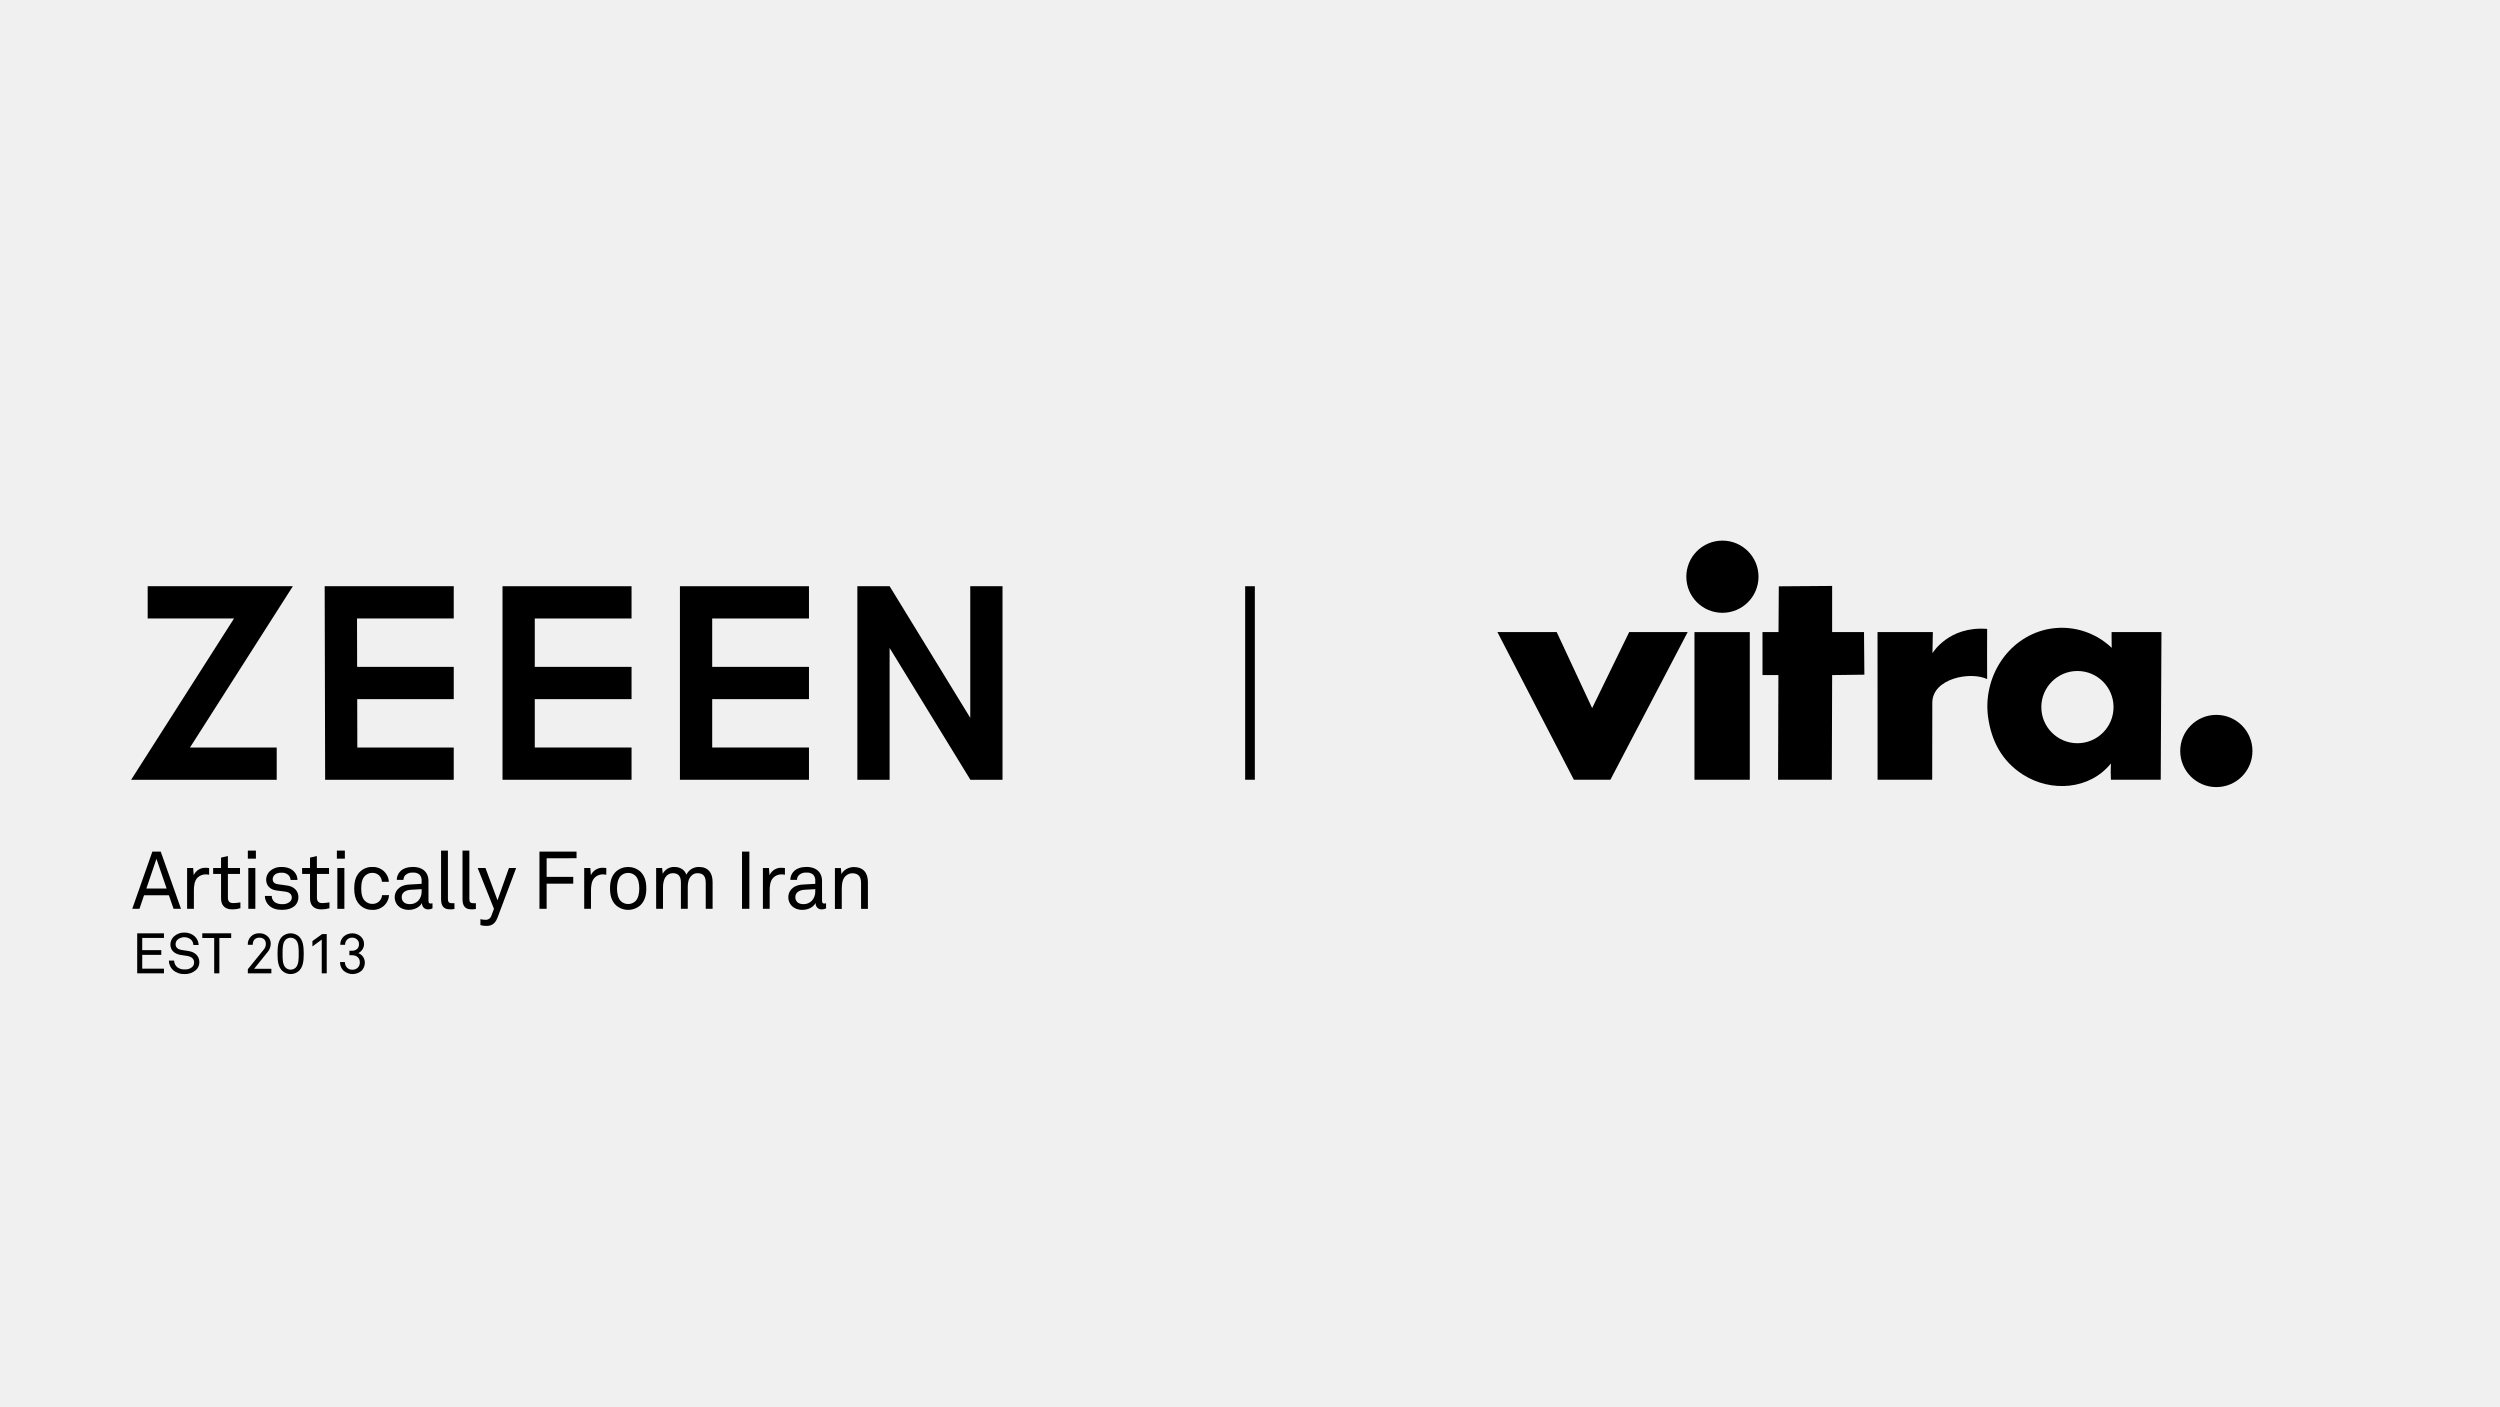
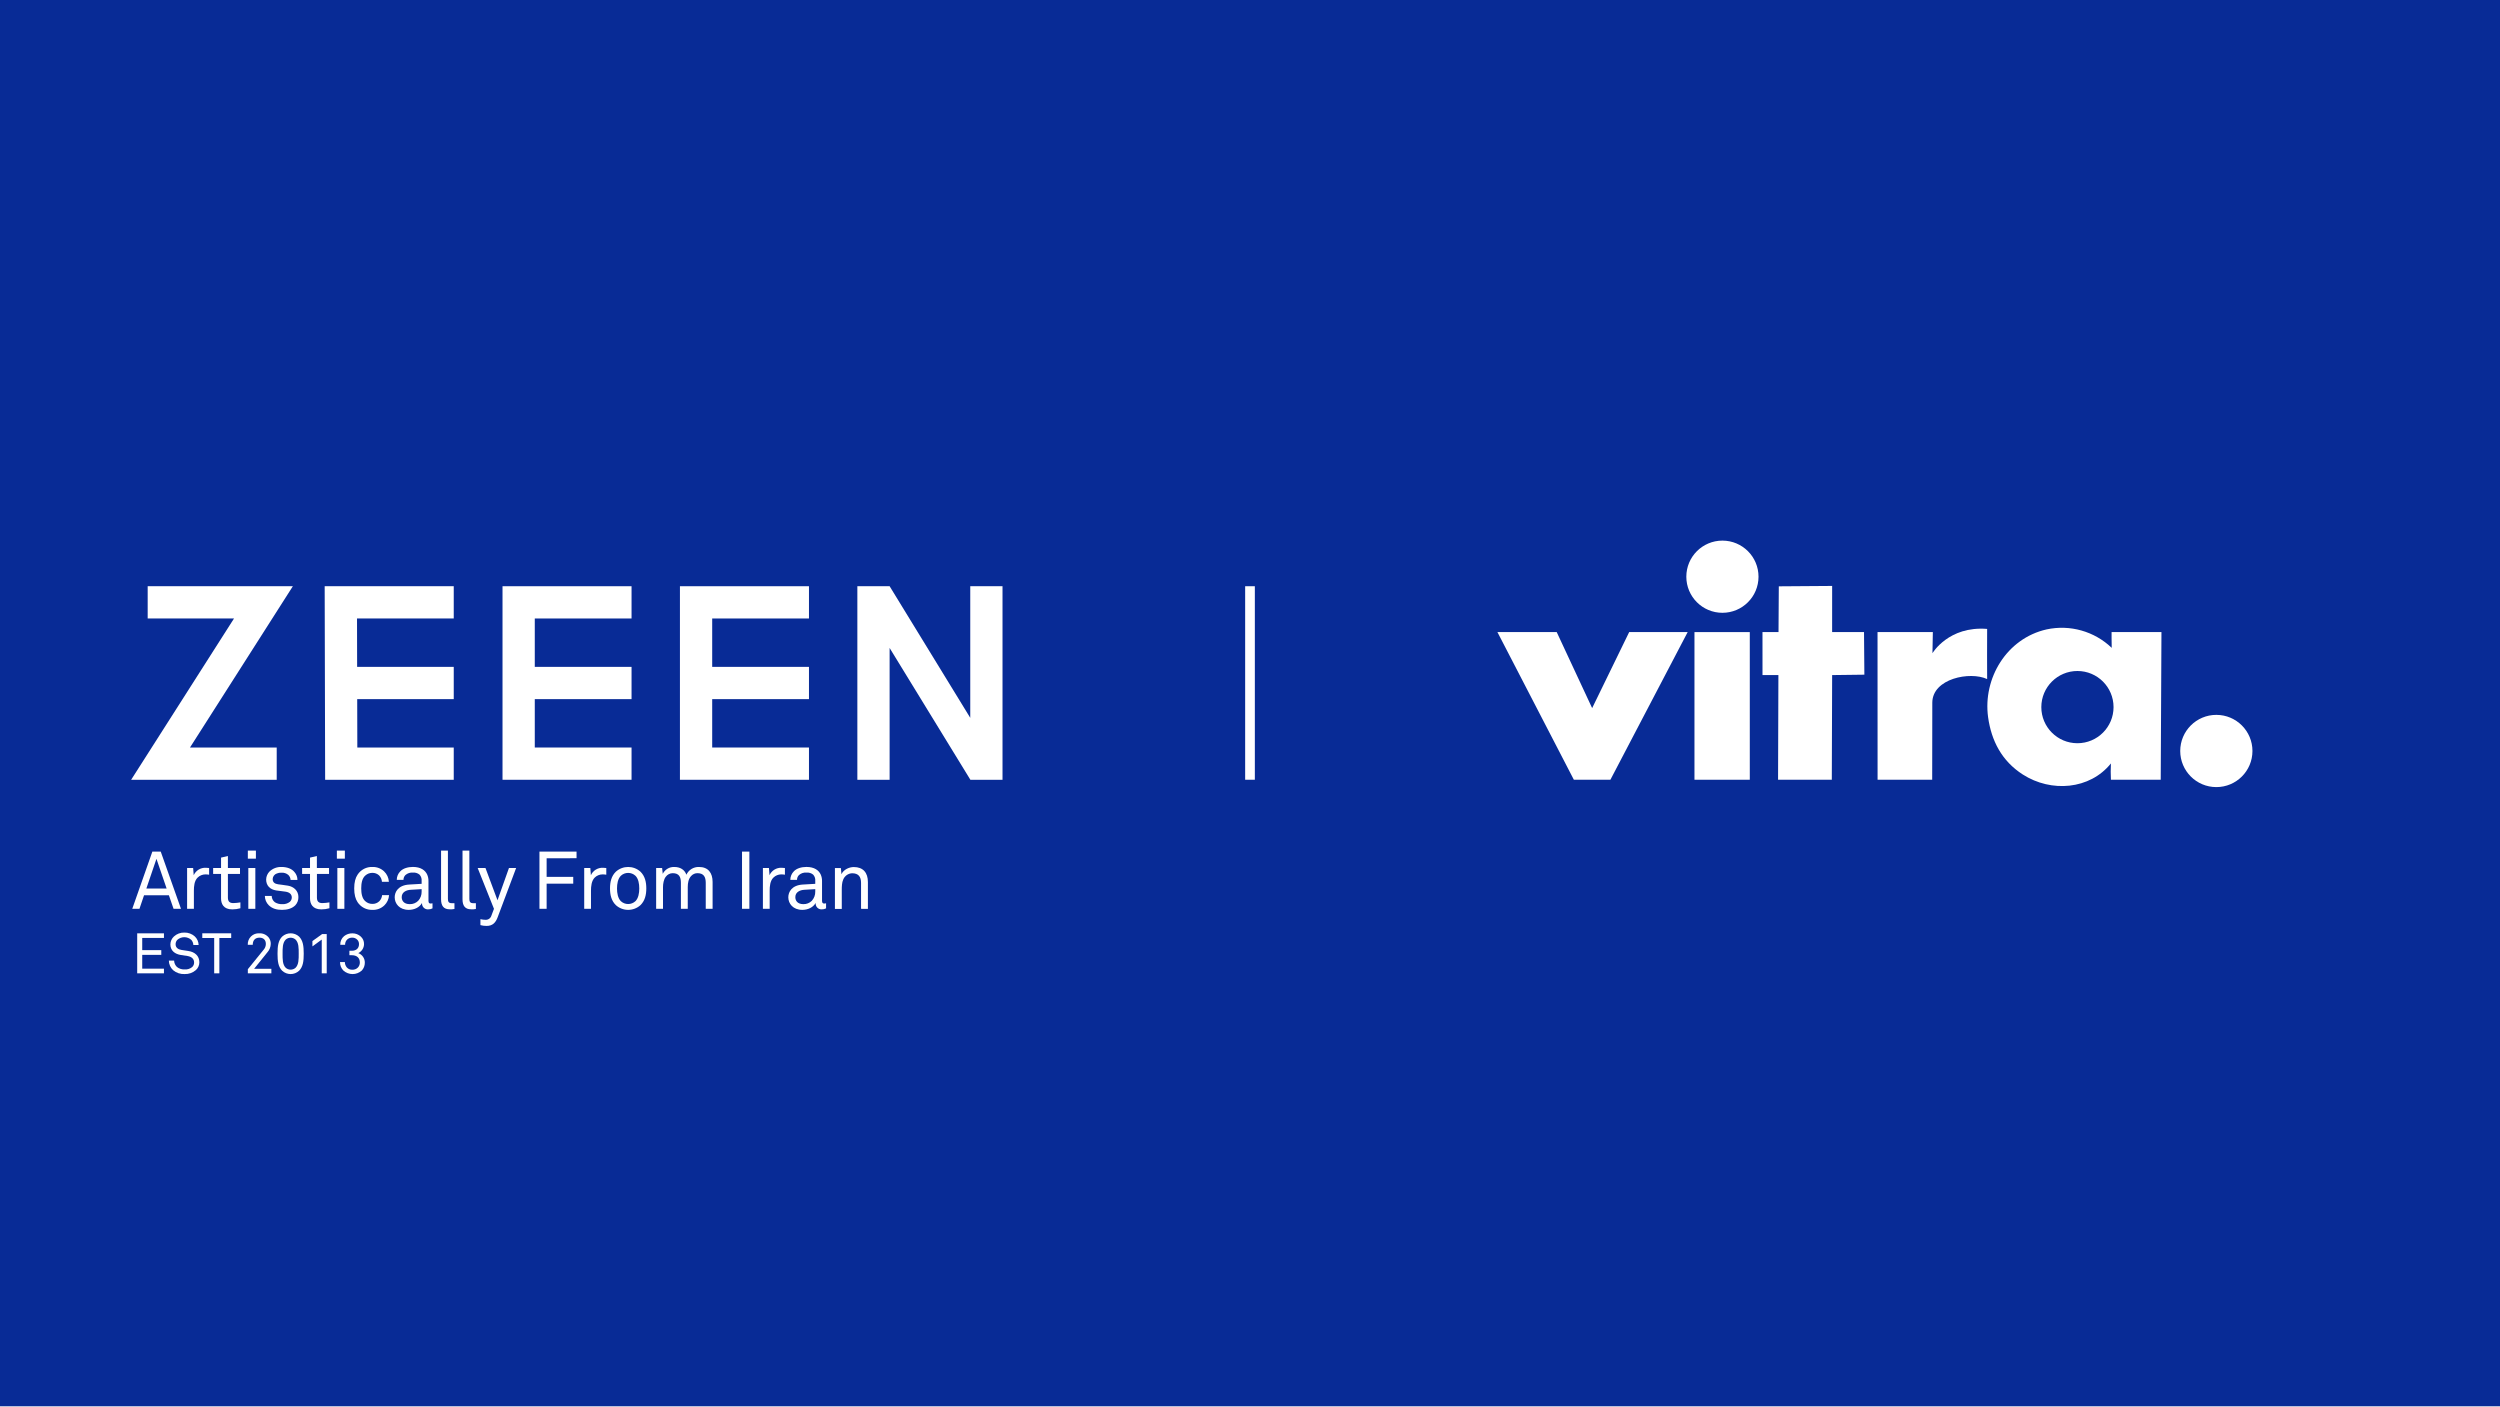
<svg xmlns="http://www.w3.org/2000/svg" viewBox="0 0 1550 871.88">
-   <g id="Ebene_1" data-name="Ebene 1">
-     <polygon points="171.56 483.46 81.31 483.46 145.09 383.46 91.56 383.46 91.56 363.46 181.57 363.46 117.79 463.46 171.56 463.46 171.56 483.46" />
-     <polygon points="281.32 483.46 201.59 483.46 201.3 363.46 281.32 363.46 281.32 383.46 221.35 383.46 221.54 463.46 281.32 463.46 281.32 483.46" />
-     <rect x="211.32" y="413.46" width="70" height="20" />
-     <polygon points="391.56 483.46 311.56 483.46 311.56 363.46 391.56 363.46 391.56 383.46 331.56 383.46 331.56 463.46 391.56 463.46 391.56 483.46" />
-     <rect x="321.56" y="413.46" width="70" height="20" />
-     <polygon points="501.56 483.46 421.56 483.46 421.56 363.46 501.56 363.46 501.56 383.46 441.56 383.46 441.56 463.46 501.56 463.46 501.56 483.46" />
-     <rect x="431.56" y="413.46" width="70" height="20" />
-     <polygon points="621.56 483.46 601.64 483.46 551.56 401.74 551.56 483.46 531.56 483.46 531.56 363.46 551.57 363.46 601.56 445.06 601.56 363.46 621.56 363.46 621.56 483.46" />
-     <path d="M107.61,563.47l-2.9-8.4H89.31l-2.85,8.4H82L94.46,528h5.2l12.55,35.45ZM97,532.47l-6.25,18.4h12.55Z" />
-     <path d="M127.31,542.12a7,7,0,0,0-4.8,2c-2.05,2-2.3,5.45-2.3,8.1v11.25H116v-25.3h3.75l.35,4.45a7.85,7.85,0,0,1,7.55-4.6,13.46,13.46,0,0,1,2,.15v4.15A12.43,12.43,0,0,0,127.31,542.12Z" />
-     <path d="M144,563.82c-5.45,0-6.95-3.45-6.95-6.85V541.82h-4.9v-3.65h4.9v-6.45l4.25-1v7.45h7.5v3.65h-7.5v14.65c0,2.45,1.05,3.45,3.4,3.45a31.22,31.22,0,0,0,4.35-.45v3.65A18.31,18.31,0,0,1,144,563.82Z" />
-     <path d="M153.66,532.37v-5h5v5Zm.3,31.1v-25.3h4.35v25.3Z" />
-     <path d="M183.11,561.27c-2,2-5,2.85-8.25,2.85s-6.05-.75-8.2-2.85a8.18,8.18,0,0,1-2.45-5.8h4.25a4.93,4.93,0,0,0,2,3.95,8,8,0,0,0,4.55,1.15,6.86,6.86,0,0,0,4.65-1.4,3.59,3.59,0,0,0,1.25-2.75c0-1.9-1.35-3.25-4-3.6-1.1-.15-3.95-.5-5.7-.75-3.8-.6-6.2-3-6.2-6.8a7.28,7.28,0,0,1,2.1-4.95,10.31,10.31,0,0,1,7.45-2.8c3.35,0,6.35,1.05,8.05,3.2a7.23,7.23,0,0,1,1.8,4.85h-4.25a4.57,4.57,0,0,0-1.45-3.15,5.94,5.94,0,0,0-4.15-1.35,6.55,6.55,0,0,0-2.95.5,3.79,3.79,0,0,0-2.55,3.4c0,2.1,1.3,3,3.4,3.3,1.4.2,3.4.4,6.1.85,3.6.6,6.45,3.2,6.45,7A7.21,7.21,0,0,1,183.11,561.27Z" />
-     <path d="M199.21,563.82c-5.45,0-7-3.45-7-6.85V541.82h-4.9v-3.65h4.9v-6.45l4.25-1v7.45H204v3.65h-7.5v14.65c0,2.45,1.05,3.45,3.4,3.45a31.22,31.22,0,0,0,4.35-.45v3.65A18.31,18.31,0,0,1,199.21,563.82Z" />
-     <path d="M208.86,532.37v-5h4.95v5Zm.3,31.1v-25.3h4.35v25.3Z" />
-     <path d="M238.26,561.37a10,10,0,0,1-7.3,2.75,10.58,10.58,0,0,1-9.25-4.75c-1.35-2-2.1-4.75-2.1-8.55s.75-6.55,2.1-8.55a10.49,10.49,0,0,1,9.2-4.75,10.06,10.06,0,0,1,7.2,2.7,9.7,9.7,0,0,1,3,6.5h-4.3a6.35,6.35,0,0,0-1.8-4,5.92,5.92,0,0,0-4.1-1.55,6.39,6.39,0,0,0-4.4,1.65c-2,1.7-2.55,4.85-2.55,8s.55,6.25,2.55,7.95a6.39,6.39,0,0,0,4.4,1.65,5.91,5.91,0,0,0,4.3-1.7,6.25,6.25,0,0,0,1.7-3.75h4.3A9.52,9.52,0,0,1,238.26,561.37Z" />
-     <path d="M265.31,563.82a3.6,3.6,0,0,1-3.65-3.85h-.1c-1.45,2.55-4.6,4.15-8.15,4.15-5.8,0-8.7-3.9-8.7-7.8,0-3.25,2.1-7.5,9-7.9l7.7-.45v-1.85a5,5,0,0,0-1.3-3.85A5.7,5.7,0,0,0,256,541a6.27,6.27,0,0,0-4.6,1.5,4.14,4.14,0,0,0-1.25,3H246a7.49,7.49,0,0,1,2.2-5.3c1.7-1.8,4.7-2.7,7.8-2.7,4.9,0,7.7,2.1,8.9,4.85a9.69,9.69,0,0,1,.75,3.9v12.25c0,1.35.55,1.7,1.4,1.7a6.16,6.16,0,0,0,1.1-.15v3.15A5.89,5.89,0,0,1,265.31,563.82Zm-3.9-12.55-6.8.4c-2.55.15-5.55,1.35-5.55,4.55,0,2.25,1.4,4.35,5,4.35a7.13,7.13,0,0,0,5.2-2.05,8.16,8.16,0,0,0,2.15-5.75Z" />
-     <path d="M278.76,563.77c-3.7,0-5.3-2.2-5.3-6.2v-30.2h4.25v30c0,1.7.55,2.6,2.3,2.6a16.38,16.38,0,0,0,1.75,0v3.6A11.09,11.09,0,0,1,278.76,563.77Z" />
-     <path d="M292.06,563.77c-3.7,0-5.3-2.2-5.3-6.2v-30.2H291v30c0,1.7.55,2.6,2.3,2.6a16.38,16.38,0,0,0,1.75,0v3.6A11.09,11.09,0,0,1,292.06,563.77Z" />
-     <path d="M308.56,568.67c-1.2,3.25-3.05,5.4-6.85,5.4a13.84,13.84,0,0,1-3.85-.5v-3.7a11.76,11.76,0,0,0,3,.4,3.6,3.6,0,0,0,3.8-2.55l1.6-4.25-10.1-25.3H301l7.45,20,7.1-20H320Z" />
-     <path d="M338.91,532.12v11.55h16.5v4.2h-16.5v15.6h-4.45V528h23v4.1Z" />
-     <path d="M373.51,542.12a7,7,0,0,0-4.8,2c-2,2-2.3,5.45-2.3,8.1v11.25h-4.2v-25.3H366l.35,4.45a7.85,7.85,0,0,1,7.55-4.6,13.46,13.46,0,0,1,2,.15v4.15A12.43,12.43,0,0,0,373.51,542.12Z" />
-     <path d="M397.11,561.17a11.39,11.39,0,0,1-15.3,0c-2.76-2.7-3.6-6.35-3.6-10.35s.84-7.65,3.6-10.35a11.39,11.39,0,0,1,15.3,0c2.75,2.7,3.6,6.35,3.6,10.35S399.86,558.47,397.11,561.17ZM394,543a6.65,6.65,0,0,0-9.1,0c-1.8,1.85-2.35,4.9-2.35,7.85s.55,6,2.35,7.85a6.65,6.65,0,0,0,9.1,0c1.8-1.85,2.35-4.9,2.35-7.85S395.81,544.82,394,543Z" />
-     <path d="M437.56,563.47v-16.1c0-3.55-1.15-6-5.15-6a5.13,5.13,0,0,0-3.85,1.7c-1.7,1.75-2.15,4.3-2.15,6.95v13.45h-4.25v-16.1c0-3.55-1.05-6-5.1-6a5.37,5.37,0,0,0-4.3,2.25c-1.25,1.6-1.7,4.3-1.7,6.4v13.45h-4.25v-25.3h3.7l.4,3.6a7.7,7.7,0,0,1,7.1-4.25c3.75,0,6.45,1.7,7.55,4.8a8.34,8.34,0,0,1,7.8-4.8c5.75,0,8.45,3.7,8.45,9.3v16.65Z" />
-     <path d="M460.05,563.47V528h4.56v35.45Z" />
-     <path d="M484.3,542.12a7,7,0,0,0-4.8,2c-2.05,2-2.3,5.45-2.3,8.1v11.25H473v-25.3h3.75l.35,4.45a7.85,7.85,0,0,1,7.55-4.6,13.46,13.46,0,0,1,2,.15v4.15A12.43,12.43,0,0,0,484.3,542.12Z" />
-     <path d="M509.36,563.82a3.59,3.59,0,0,1-3.65-3.85h-.11c-1.44,2.55-4.6,4.15-8.15,4.15-5.8,0-8.7-3.9-8.7-7.8,0-3.25,2.1-7.5,9-7.9l7.71-.45v-1.85a5,5,0,0,0-1.3-3.85A5.75,5.75,0,0,0,500,541a6.27,6.27,0,0,0-4.6,1.5,4.14,4.14,0,0,0-1.25,3H490a7.49,7.49,0,0,1,2.2-5.3c1.7-1.8,4.7-2.7,7.8-2.7,4.91,0,7.71,2.1,8.91,4.85a9.69,9.69,0,0,1,.75,3.9v12.25c0,1.35.55,1.7,1.4,1.7a6.32,6.32,0,0,0,1.1-.15v3.15A5.91,5.91,0,0,1,509.36,563.82Zm-3.9-12.55-6.81.4c-2.55.15-5.55,1.35-5.55,4.55,0,2.25,1.4,4.35,5,4.35a7.11,7.11,0,0,0,5.2-2.05,8.17,8.17,0,0,0,2.16-5.75Z" />
-     <path d="M533.85,563.47V547.42c0-3.8-1.55-6-5.55-6a6.2,6.2,0,0,0-5.5,3.9c-.85,1.85-.9,4.5-.9,6.45v11.75h-4.25v-25.3h3.7l.35,3.8c1.3-2.9,4.8-4.45,7.65-4.45,5.75,0,8.75,3.45,8.75,9.3v16.65Z" />
-     <path d="M85.06,603.47V578.65h16.59v2.87H88.18v7.56H100V592H88.18v8.58h13.47v2.87Z" />
-     <path d="M121.46,601.44a10.09,10.09,0,0,1-7,2.48,10.25,10.25,0,0,1-7.11-2.38,8.23,8.23,0,0,1-2.66-5.95h3.26a5.64,5.64,0,0,0,1.75,3.92,7,7,0,0,0,4.76,1.54,6.54,6.54,0,0,0,4.62-1.43,3.67,3.67,0,0,0,1.26-2.91c0-1.92-1.23-3.53-4.17-4l-3.92-.59c-3.71-.56-6.61-2.63-6.61-6.58a6.83,6.83,0,0,1,2.17-4.9,9.21,9.21,0,0,1,6.51-2.45,9.33,9.33,0,0,1,6.44,2.38,7.47,7.47,0,0,1,2.38,5.32h-3.26a5.19,5.19,0,0,0-1.22-3.12,6.5,6.5,0,0,0-8.79,0,4,4,0,0,0-1,2.7c0,2.24,1.85,3.25,3.71,3.5,1.4.17,2.76.42,4.13.63,4.13.59,6.89,3.11,6.89,7A6.45,6.45,0,0,1,121.46,601.44Z" />
-     <path d="M136,581.56v21.91H132.8V581.56h-7.38v-2.91h17.92v2.91Z" />
-     <path d="M153.66,603.47v-2.56l9.84-12.14a5.43,5.43,0,0,0,1.33-3.5c0-2.49-1.44-3.92-4-3.92-2.17,0-4.13,1.19-4.13,4.41h-3.08a6.76,6.76,0,0,1,7.17-7.11,7.05,7.05,0,0,1,5.95,2.8,6.25,6.25,0,0,1,1.12,3.78,8,8,0,0,1-2.06,5.18l-8.26,10.26h10.71v2.8Z" />
-     <path d="M185.44,601.86a7.72,7.72,0,0,1-10.5,0c-2.45-2.49-2.87-5.88-2.87-10.57s.42-8.12,2.87-10.61a7.8,7.8,0,0,1,10.5,0c2.45,2.49,2.87,5.92,2.87,10.61S187.89,599.37,185.44,601.86ZM183.2,582.5a4.6,4.6,0,0,0-6,0c-2.06,2-2,5.5-2,8.79s-.07,6.82,2,8.78a4.6,4.6,0,0,0,6,0c2.07-2,2-5.49,2-8.78S185.27,584.46,183.2,582.5Z" />
-     <path d="M199.48,603.47V582.54l-5.78,4.23v-3.32l6-4.31h2.87v24.33Z" />
-     <path d="M224.33,601.72a8.54,8.54,0,0,1-11.45,0,7.24,7.24,0,0,1-2.06-5.22h3a5.09,5.09,0,0,0,1.26,3.36,4.27,4.27,0,0,0,3.33,1.37,4.54,4.54,0,0,0,3.53-1.4,4.46,4.46,0,0,0,1.16-3.08c0-3-2-4.52-5-4.52h-1.47v-2.76h1.47c2.8,0,4.48-1.54,4.48-4.1a3.78,3.78,0,0,0-1.15-2.83,4.09,4.09,0,0,0-3-1.19,4.41,4.41,0,0,0-3,1,4.34,4.34,0,0,0-1.47,3.43h-3a6.73,6.73,0,0,1,2.35-5.36,8,8,0,0,1,5.21-1.75,7.54,7.54,0,0,1,5.18,2,6.11,6.11,0,0,1,2,4.76,6.28,6.28,0,0,1-3.57,5.5,6.21,6.21,0,0,1,4.06,6A7.09,7.09,0,0,1,224.33,601.72Z" />
-     <rect x="772" y="363.46" width="6" height="119.98" />
-     <polygon points="928.4 391.9 965.16 391.9 987.13 439.03 1010.09 391.9 1046.35 391.9 998.45 483.44 975.79 483.44 928.4 391.9" />
-     <rect x="1050.57" y="391.9" width="34.3" height="91.54" />
-     <path d="M1067.9,379.94a22.38,22.38,0,1,0-22.38-22.38A22.38,22.38,0,0,0,1067.9,379.94Z" />
-     <polygon points="1102.86 363.52 1135.93 363.28 1135.92 391.9 1155.69 391.9 1155.91 418.3 1135.93 418.55 1135.72 483.44 1102.4 483.44 1102.61 418.55 1092.75 418.55 1092.74 391.9 1102.68 391.9 1102.86 363.52" />
-     <path d="M1164.07,391.9h34.29l-.24,13.08s10-17,33.91-15.05c-.11,15.42,0,18.25,0,31.09-10.61-4.94-33.88-.34-34,14.56-.07,9.87-.07,47.86-.07,47.86H1164.1Z" />
-     <path d="M1268.89,390.23a44.73,44.73,0,0,1,40.37,11.44c-.1-3.23-.08-9.77-.08-9.77h30.92l-.45,91.54h-30.88a99.38,99.38,0,0,1,0-10.11c-13.09,16.29-37.07,18.14-54.64,6.86-13.06-8.39-19.48-20.94-21.51-35.52C1229.31,420.63,1244.07,395.84,1268.89,390.23ZM1288,460.8a22.39,22.39,0,1,0-22.38-22.39A22.38,22.38,0,0,0,1288,460.8Zm0-22.39" />
-     <path d="M1374.12,488a22.39,22.39,0,1,0-22.38-22.39A22.39,22.39,0,0,0,1374.12,488Z" />
+   <defs>
+     <style>.cls-1{fill:#082b96;}.cls-2{fill:#fff;}</style>
+   </defs>
+   <g id="Background">
+     <rect class="cls-1" width="1550" height="871.87" />
+   </g>
+   <g id="Graphics">
+     <polygon class="cls-2" points="171.56 483.46 81.31 483.46 145.09 383.46 91.56 383.46 91.56 363.46 181.57 363.46 117.79 463.46 171.56 463.46 171.56 483.46" />
+     <polygon class="cls-2" points="281.32 483.46 201.59 483.46 201.3 363.46 281.32 363.46 281.32 383.46 221.35 383.46 221.54 463.46 281.32 463.46 281.32 483.46" />
+     <rect class="cls-2" x="211.32" y="413.46" width="70" height="20" />
+     <polygon class="cls-2" points="391.56 483.46 311.56 483.46 311.56 363.46 391.56 363.46 391.56 383.46 331.56 383.46 331.56 463.46 391.56 463.46 391.56 483.46" />
+     <rect class="cls-2" x="321.56" y="413.46" width="70" height="20" />
+     <polygon class="cls-2" points="501.56 483.46 421.56 483.46 421.56 363.46 501.56 363.46 501.56 383.46 441.56 383.46 441.56 463.46 501.56 463.46 501.56 483.46" />
+     <rect class="cls-2" x="431.56" y="413.46" width="70" height="20" />
+     <polygon class="cls-2" points="621.56 483.46 601.64 483.46 551.56 401.74 551.56 483.46 531.56 483.46 531.56 363.46 551.57 363.46 601.56 445.06 601.56 363.46 621.56 363.46 621.56 483.46" />
+     <path class="cls-2" d="M107.61,563.47l-2.9-8.4H89.31l-2.85,8.4H82L94.46,528h5.2l12.55,35.45ZM97,532.47l-6.25,18.4h12.55Z" />
+     <path class="cls-2" d="M127.31,542.12a7,7,0,0,0-4.8,2c-2.05,2-2.3,5.45-2.3,8.1v11.25H116v-25.3h3.75l.35,4.45a7.85,7.85,0,0,1,7.55-4.6,13.46,13.46,0,0,1,2,.15v4.15A12.43,12.43,0,0,0,127.31,542.12Z" />
+     <path class="cls-2" d="M144,563.82c-5.45,0-6.95-3.45-6.95-6.85V541.82h-4.9v-3.65h4.9v-6.45l4.25-1v7.45h7.5v3.65h-7.5v14.65c0,2.45,1.05,3.45,3.4,3.45a31.22,31.22,0,0,0,4.35-.45v3.65A18.31,18.31,0,0,1,144,563.82Z" />
+     <path class="cls-2" d="M153.66,532.37v-5h5v5Zm.3,31.1v-25.3h4.35v25.3Z" />
+     <path class="cls-2" d="M183.11,561.27c-2,2-5,2.85-8.25,2.85s-6.05-.75-8.2-2.85a8.18,8.18,0,0,1-2.45-5.8h4.25a4.93,4.93,0,0,0,2,3.95,8,8,0,0,0,4.55,1.15,6.86,6.86,0,0,0,4.65-1.4,3.59,3.59,0,0,0,1.25-2.75c0-1.9-1.35-3.25-4-3.6-1.1-.15-3.95-.5-5.7-.75-3.8-.6-6.2-3-6.2-6.8a7.28,7.28,0,0,1,2.1-4.95,10.31,10.31,0,0,1,7.45-2.8c3.35,0,6.35,1.05,8.05,3.2a7.23,7.23,0,0,1,1.8,4.85h-4.25a4.57,4.57,0,0,0-1.45-3.15,5.94,5.94,0,0,0-4.15-1.35,6.55,6.55,0,0,0-2.95.5,3.79,3.79,0,0,0-2.55,3.4c0,2.1,1.3,3,3.4,3.3,1.4.2,3.4.4,6.1.85,3.6.6,6.45,3.2,6.45,7A7.21,7.21,0,0,1,183.11,561.27Z" />
+     <path class="cls-2" d="M199.21,563.82c-5.45,0-7-3.45-7-6.85V541.82h-4.9v-3.65h4.9v-6.45l4.25-1v7.45H204v3.65h-7.5v14.65c0,2.45,1.05,3.45,3.4,3.45a31.22,31.22,0,0,0,4.35-.45v3.65A18.31,18.31,0,0,1,199.21,563.82Z" />
+     <path class="cls-2" d="M208.86,532.37v-5h4.95v5Zm.3,31.1v-25.3h4.35v25.3Z" />
+     <path class="cls-2" d="M238.26,561.37a10,10,0,0,1-7.3,2.75,10.58,10.58,0,0,1-9.25-4.75c-1.35-2-2.1-4.75-2.1-8.55s.75-6.55,2.1-8.55a10.49,10.49,0,0,1,9.2-4.75,10.06,10.06,0,0,1,7.2,2.7,9.7,9.7,0,0,1,3,6.5h-4.3a6.35,6.35,0,0,0-1.8-4,5.92,5.92,0,0,0-4.1-1.55,6.39,6.39,0,0,0-4.4,1.65c-2,1.7-2.55,4.85-2.55,8s.55,6.25,2.55,7.95a6.39,6.39,0,0,0,4.4,1.65,5.91,5.91,0,0,0,4.3-1.7,6.25,6.25,0,0,0,1.7-3.75h4.3A9.52,9.52,0,0,1,238.26,561.37Z" />
+     <path class="cls-2" d="M265.31,563.82a3.6,3.6,0,0,1-3.65-3.85h-.1c-1.45,2.55-4.6,4.15-8.15,4.15-5.8,0-8.7-3.9-8.7-7.8,0-3.25,2.1-7.5,9-7.9l7.7-.45v-1.85a5,5,0,0,0-1.3-3.85A5.7,5.7,0,0,0,256,541a6.27,6.27,0,0,0-4.6,1.5,4.14,4.14,0,0,0-1.25,3H246a7.49,7.49,0,0,1,2.2-5.3c1.7-1.8,4.7-2.7,7.8-2.7,4.9,0,7.7,2.1,8.9,4.85a9.69,9.69,0,0,1,.75,3.9v12.25c0,1.35.55,1.7,1.4,1.7a6.16,6.16,0,0,0,1.1-.15v3.15A5.89,5.89,0,0,1,265.31,563.82Zm-3.9-12.55-6.8.4c-2.55.15-5.55,1.35-5.55,4.55,0,2.25,1.4,4.35,5,4.35a7.13,7.13,0,0,0,5.2-2.05,8.16,8.16,0,0,0,2.15-5.75Z" />
+     <path class="cls-2" d="M278.76,563.77c-3.7,0-5.3-2.2-5.3-6.2v-30.2h4.25v30c0,1.7.55,2.6,2.3,2.6a16.38,16.38,0,0,0,1.75,0v3.6A11.09,11.09,0,0,1,278.76,563.77Z" />
+     <path class="cls-2" d="M292.06,563.77c-3.7,0-5.3-2.2-5.3-6.2v-30.2H291v30c0,1.7.55,2.6,2.3,2.6a16.38,16.38,0,0,0,1.75,0v3.6A11.09,11.09,0,0,1,292.06,563.77Z" />
+     <path class="cls-2" d="M308.56,568.67c-1.2,3.25-3.05,5.4-6.85,5.4a13.84,13.84,0,0,1-3.85-.5v-3.7a11.76,11.76,0,0,0,3,.4,3.6,3.6,0,0,0,3.8-2.55l1.6-4.25-10.1-25.3H301l7.45,20,7.1-20H320Z" />
+     <path class="cls-2" d="M338.91,532.12v11.55h16.5v4.2h-16.5v15.6h-4.45V528h23v4.1Z" />
+     <path class="cls-2" d="M373.51,542.12a7,7,0,0,0-4.8,2c-2,2-2.3,5.45-2.3,8.1v11.25h-4.2v-25.3H366l.35,4.45a7.85,7.85,0,0,1,7.55-4.6,13.46,13.46,0,0,1,2,.15v4.15A12.43,12.43,0,0,0,373.51,542.12Z" />
+     <path class="cls-2" d="M397.11,561.17a11.39,11.39,0,0,1-15.3,0c-2.76-2.7-3.6-6.35-3.6-10.35s.84-7.65,3.6-10.35a11.39,11.39,0,0,1,15.3,0c2.75,2.7,3.6,6.35,3.6,10.35S399.86,558.47,397.11,561.17ZM394,543a6.65,6.65,0,0,0-9.1,0c-1.8,1.85-2.35,4.9-2.35,7.85s.55,6,2.35,7.85a6.65,6.65,0,0,0,9.1,0c1.8-1.85,2.35-4.9,2.35-7.85S395.81,544.82,394,543Z" />
+     <path class="cls-2" d="M437.56,563.47v-16.1c0-3.55-1.15-6-5.15-6a5.13,5.13,0,0,0-3.85,1.7c-1.7,1.75-2.15,4.3-2.15,6.95v13.45h-4.25v-16.1c0-3.55-1.05-6-5.1-6a5.37,5.37,0,0,0-4.3,2.25c-1.25,1.6-1.7,4.3-1.7,6.4v13.45h-4.25v-25.3h3.7l.4,3.6a7.7,7.7,0,0,1,7.1-4.25c3.75,0,6.45,1.7,7.55,4.8a8.34,8.34,0,0,1,7.8-4.8c5.75,0,8.45,3.7,8.45,9.3v16.65Z" />
+     <path class="cls-2" d="M460.05,563.47V528h4.56v35.45Z" />
+     <path class="cls-2" d="M484.3,542.12a7,7,0,0,0-4.8,2c-2.05,2-2.3,5.45-2.3,8.1v11.25H473v-25.3h3.75l.35,4.45a7.85,7.85,0,0,1,7.55-4.6,13.46,13.46,0,0,1,2,.15v4.15A12.43,12.43,0,0,0,484.3,542.12Z" />
+     <path class="cls-2" d="M509.36,563.82a3.59,3.59,0,0,1-3.65-3.85h-.11c-1.44,2.55-4.6,4.15-8.15,4.15-5.8,0-8.7-3.9-8.7-7.8,0-3.25,2.1-7.5,9-7.9l7.71-.45v-1.85a5,5,0,0,0-1.3-3.85A5.75,5.75,0,0,0,500,541a6.27,6.27,0,0,0-4.6,1.5,4.14,4.14,0,0,0-1.25,3H490a7.49,7.49,0,0,1,2.2-5.3c1.7-1.8,4.7-2.7,7.8-2.7,4.91,0,7.71,2.1,8.91,4.85a9.69,9.69,0,0,1,.75,3.9v12.25c0,1.35.55,1.7,1.4,1.7a6.32,6.32,0,0,0,1.1-.15v3.15A5.91,5.91,0,0,1,509.36,563.82Zm-3.9-12.55-6.81.4c-2.55.15-5.55,1.35-5.55,4.55,0,2.25,1.4,4.35,5,4.35a7.11,7.11,0,0,0,5.2-2.05,8.17,8.17,0,0,0,2.16-5.75Z" />
+     <path class="cls-2" d="M533.85,563.47V547.42c0-3.8-1.55-6-5.55-6a6.2,6.2,0,0,0-5.5,3.9c-.85,1.85-.9,4.5-.9,6.45v11.75h-4.25v-25.3h3.7l.35,3.8c1.3-2.9,4.8-4.45,7.65-4.45,5.75,0,8.75,3.45,8.75,9.3v16.65Z" />
+     <path class="cls-2" d="M85.06,603.47V578.65h16.59v2.87H88.18v7.56H100V592H88.18v8.58h13.47v2.87Z" />
+     <path class="cls-2" d="M121.46,601.44a10.09,10.09,0,0,1-7,2.48,10.25,10.25,0,0,1-7.11-2.38,8.23,8.23,0,0,1-2.66-5.95h3.26a5.64,5.64,0,0,0,1.75,3.92,7,7,0,0,0,4.76,1.54,6.54,6.54,0,0,0,4.62-1.43,3.67,3.67,0,0,0,1.26-2.91c0-1.92-1.23-3.53-4.17-4l-3.92-.59c-3.71-.56-6.61-2.63-6.61-6.58a6.83,6.83,0,0,1,2.17-4.9,9.21,9.21,0,0,1,6.51-2.45,9.33,9.33,0,0,1,6.44,2.38,7.47,7.47,0,0,1,2.38,5.32h-3.26a5.19,5.19,0,0,0-1.22-3.12,6.5,6.5,0,0,0-8.79,0,4,4,0,0,0-1,2.7c0,2.24,1.85,3.25,3.71,3.5,1.4.17,2.76.42,4.13.63,4.13.59,6.89,3.11,6.89,7A6.45,6.45,0,0,1,121.46,601.44Z" />
+     <path class="cls-2" d="M136,581.56v21.91H132.8V581.56h-7.38v-2.91h17.92v2.91Z" />
+     <path class="cls-2" d="M153.66,603.47v-2.56l9.84-12.14a5.43,5.43,0,0,0,1.33-3.5c0-2.49-1.44-3.92-4-3.92-2.17,0-4.13,1.19-4.13,4.41h-3.08a6.76,6.76,0,0,1,7.17-7.11,7.05,7.05,0,0,1,5.95,2.8,6.25,6.25,0,0,1,1.12,3.78,8,8,0,0,1-2.06,5.18l-8.26,10.26h10.71v2.8Z" />
+     <path class="cls-2" d="M185.44,601.86a7.72,7.72,0,0,1-10.5,0c-2.45-2.49-2.87-5.88-2.87-10.57s.42-8.12,2.87-10.61a7.8,7.8,0,0,1,10.5,0c2.45,2.49,2.87,5.92,2.87,10.61S187.89,599.37,185.44,601.86ZM183.2,582.5a4.6,4.6,0,0,0-6,0c-2.06,2-2,5.5-2,8.79s-.07,6.82,2,8.78a4.6,4.6,0,0,0,6,0c2.07-2,2-5.49,2-8.78S185.27,584.46,183.2,582.5Z" />
+     <path class="cls-2" d="M199.48,603.47V582.54l-5.78,4.23v-3.32l6-4.31h2.87v24.33Z" />
+     <path class="cls-2" d="M224.33,601.72a8.54,8.54,0,0,1-11.45,0,7.24,7.24,0,0,1-2.06-5.22h3a5.09,5.09,0,0,0,1.26,3.36,4.27,4.27,0,0,0,3.33,1.37,4.54,4.54,0,0,0,3.53-1.4,4.46,4.46,0,0,0,1.16-3.08c0-3-2-4.52-5-4.52h-1.47v-2.76h1.47c2.8,0,4.48-1.54,4.48-4.1a3.78,3.78,0,0,0-1.15-2.83,4.09,4.09,0,0,0-3-1.19,4.41,4.41,0,0,0-3,1,4.34,4.34,0,0,0-1.47,3.43h-3a6.73,6.73,0,0,1,2.35-5.36,8,8,0,0,1,5.21-1.75,7.54,7.54,0,0,1,5.18,2,6.11,6.11,0,0,1,2,4.76,6.28,6.28,0,0,1-3.57,5.5,6.21,6.21,0,0,1,4.06,6A7.09,7.09,0,0,1,224.33,601.72Z" />
+     <rect class="cls-2" x="772" y="363.46" width="6" height="119.98" />
+     <polygon class="cls-2" points="928.4 391.9 965.16 391.9 987.13 439.03 1010.09 391.9 1046.35 391.9 998.45 483.44 975.79 483.44 928.4 391.9" />
+     <rect class="cls-2" x="1050.57" y="391.9" width="34.3" height="91.54" />
+     <path class="cls-2" d="M1067.9,379.94a22.38,22.38,0,1,0-22.38-22.38A22.38,22.38,0,0,0,1067.9,379.94Z" />
+     <polygon class="cls-2" points="1102.86 363.52 1135.93 363.28 1135.92 391.9 1155.69 391.9 1155.91 418.3 1135.93 418.55 1135.72 483.44 1102.4 483.44 1102.61 418.55 1092.75 418.55 1092.74 391.9 1102.68 391.9 1102.86 363.52" />
+     <path class="cls-2" d="M1164.07,391.9h34.29l-.24,13.08s10-17,33.91-15.05c-.11,15.42,0,18.25,0,31.09-10.61-4.94-33.88-.34-34,14.56-.07,9.87-.07,47.86-.07,47.86H1164.1Z" />
+     <path class="cls-2" d="M1268.89,390.23a44.73,44.73,0,0,1,40.37,11.44c-.1-3.23-.08-9.77-.08-9.77h30.92l-.45,91.54h-30.88a99.38,99.38,0,0,1,0-10.11c-13.09,16.29-37.07,18.14-54.64,6.86-13.06-8.39-19.48-20.94-21.51-35.52C1229.31,420.63,1244.07,395.84,1268.89,390.23ZM1288,460.8a22.39,22.39,0,1,0-22.38-22.39A22.38,22.38,0,0,0,1288,460.8Zm0-22.39" />
+     <path class="cls-2" d="M1374.12,488a22.39,22.39,0,1,0-22.38-22.39A22.39,22.39,0,0,0,1374.12,488Z" />
  </g>
</svg>
